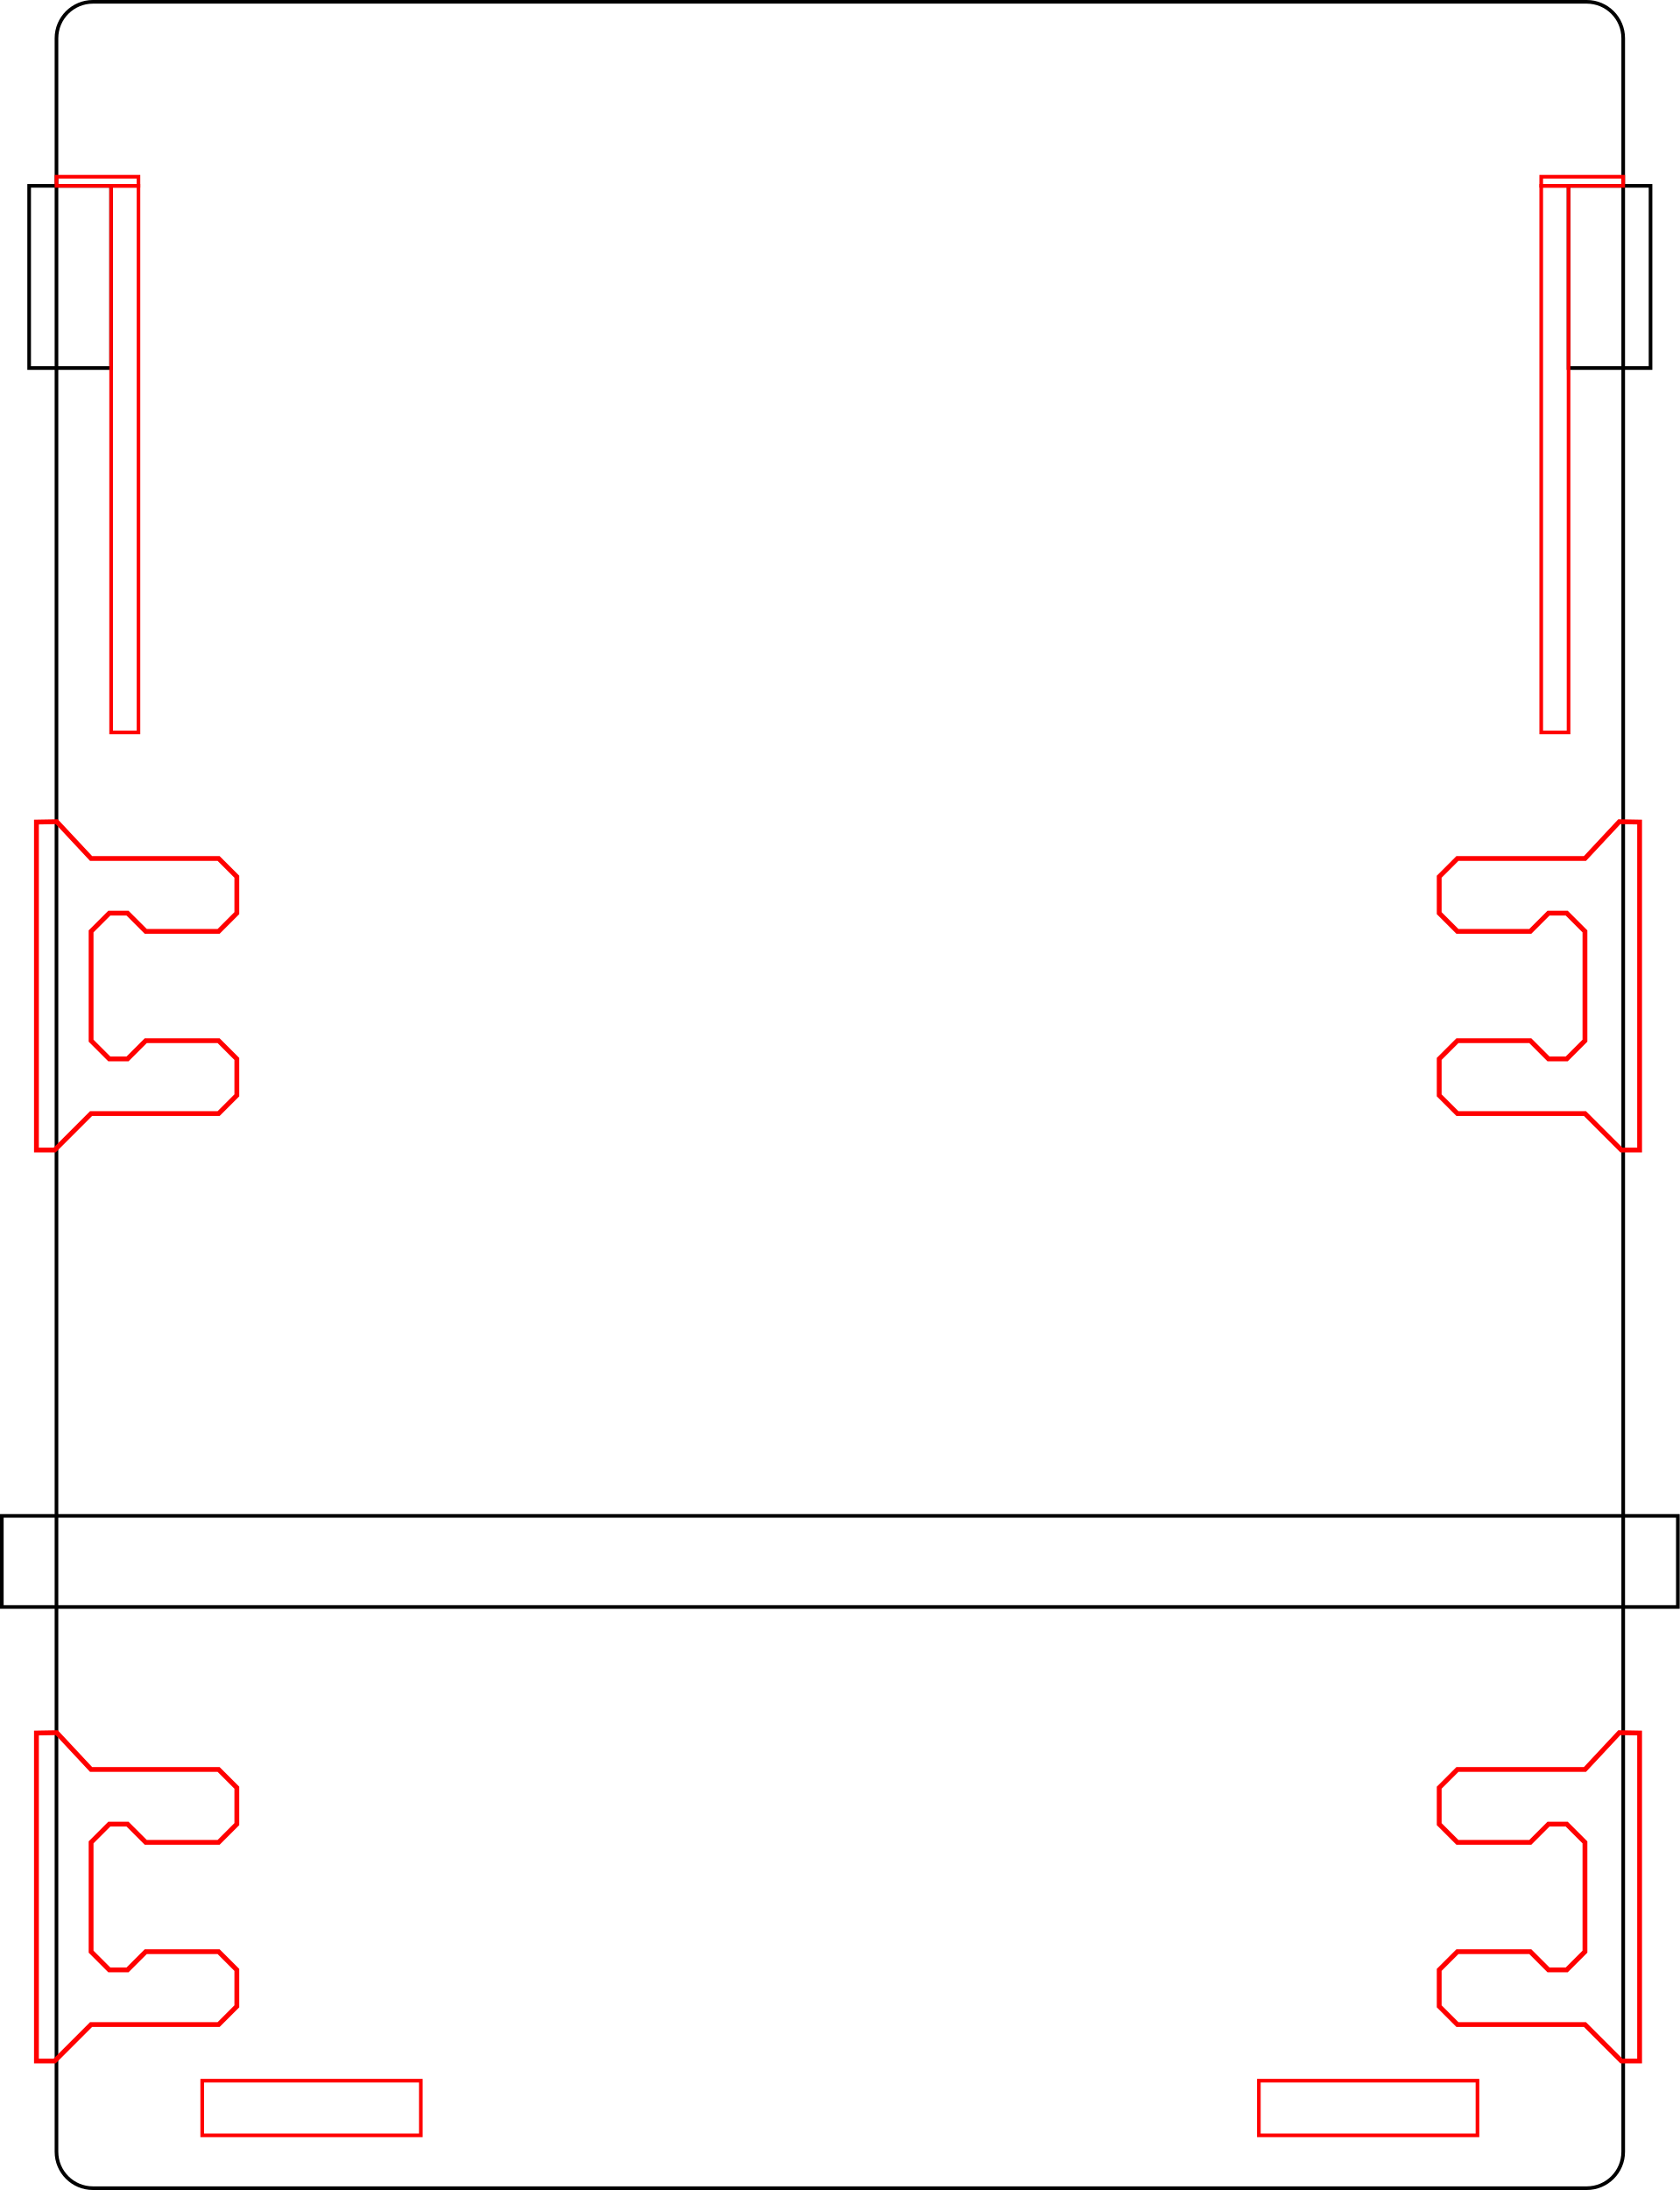
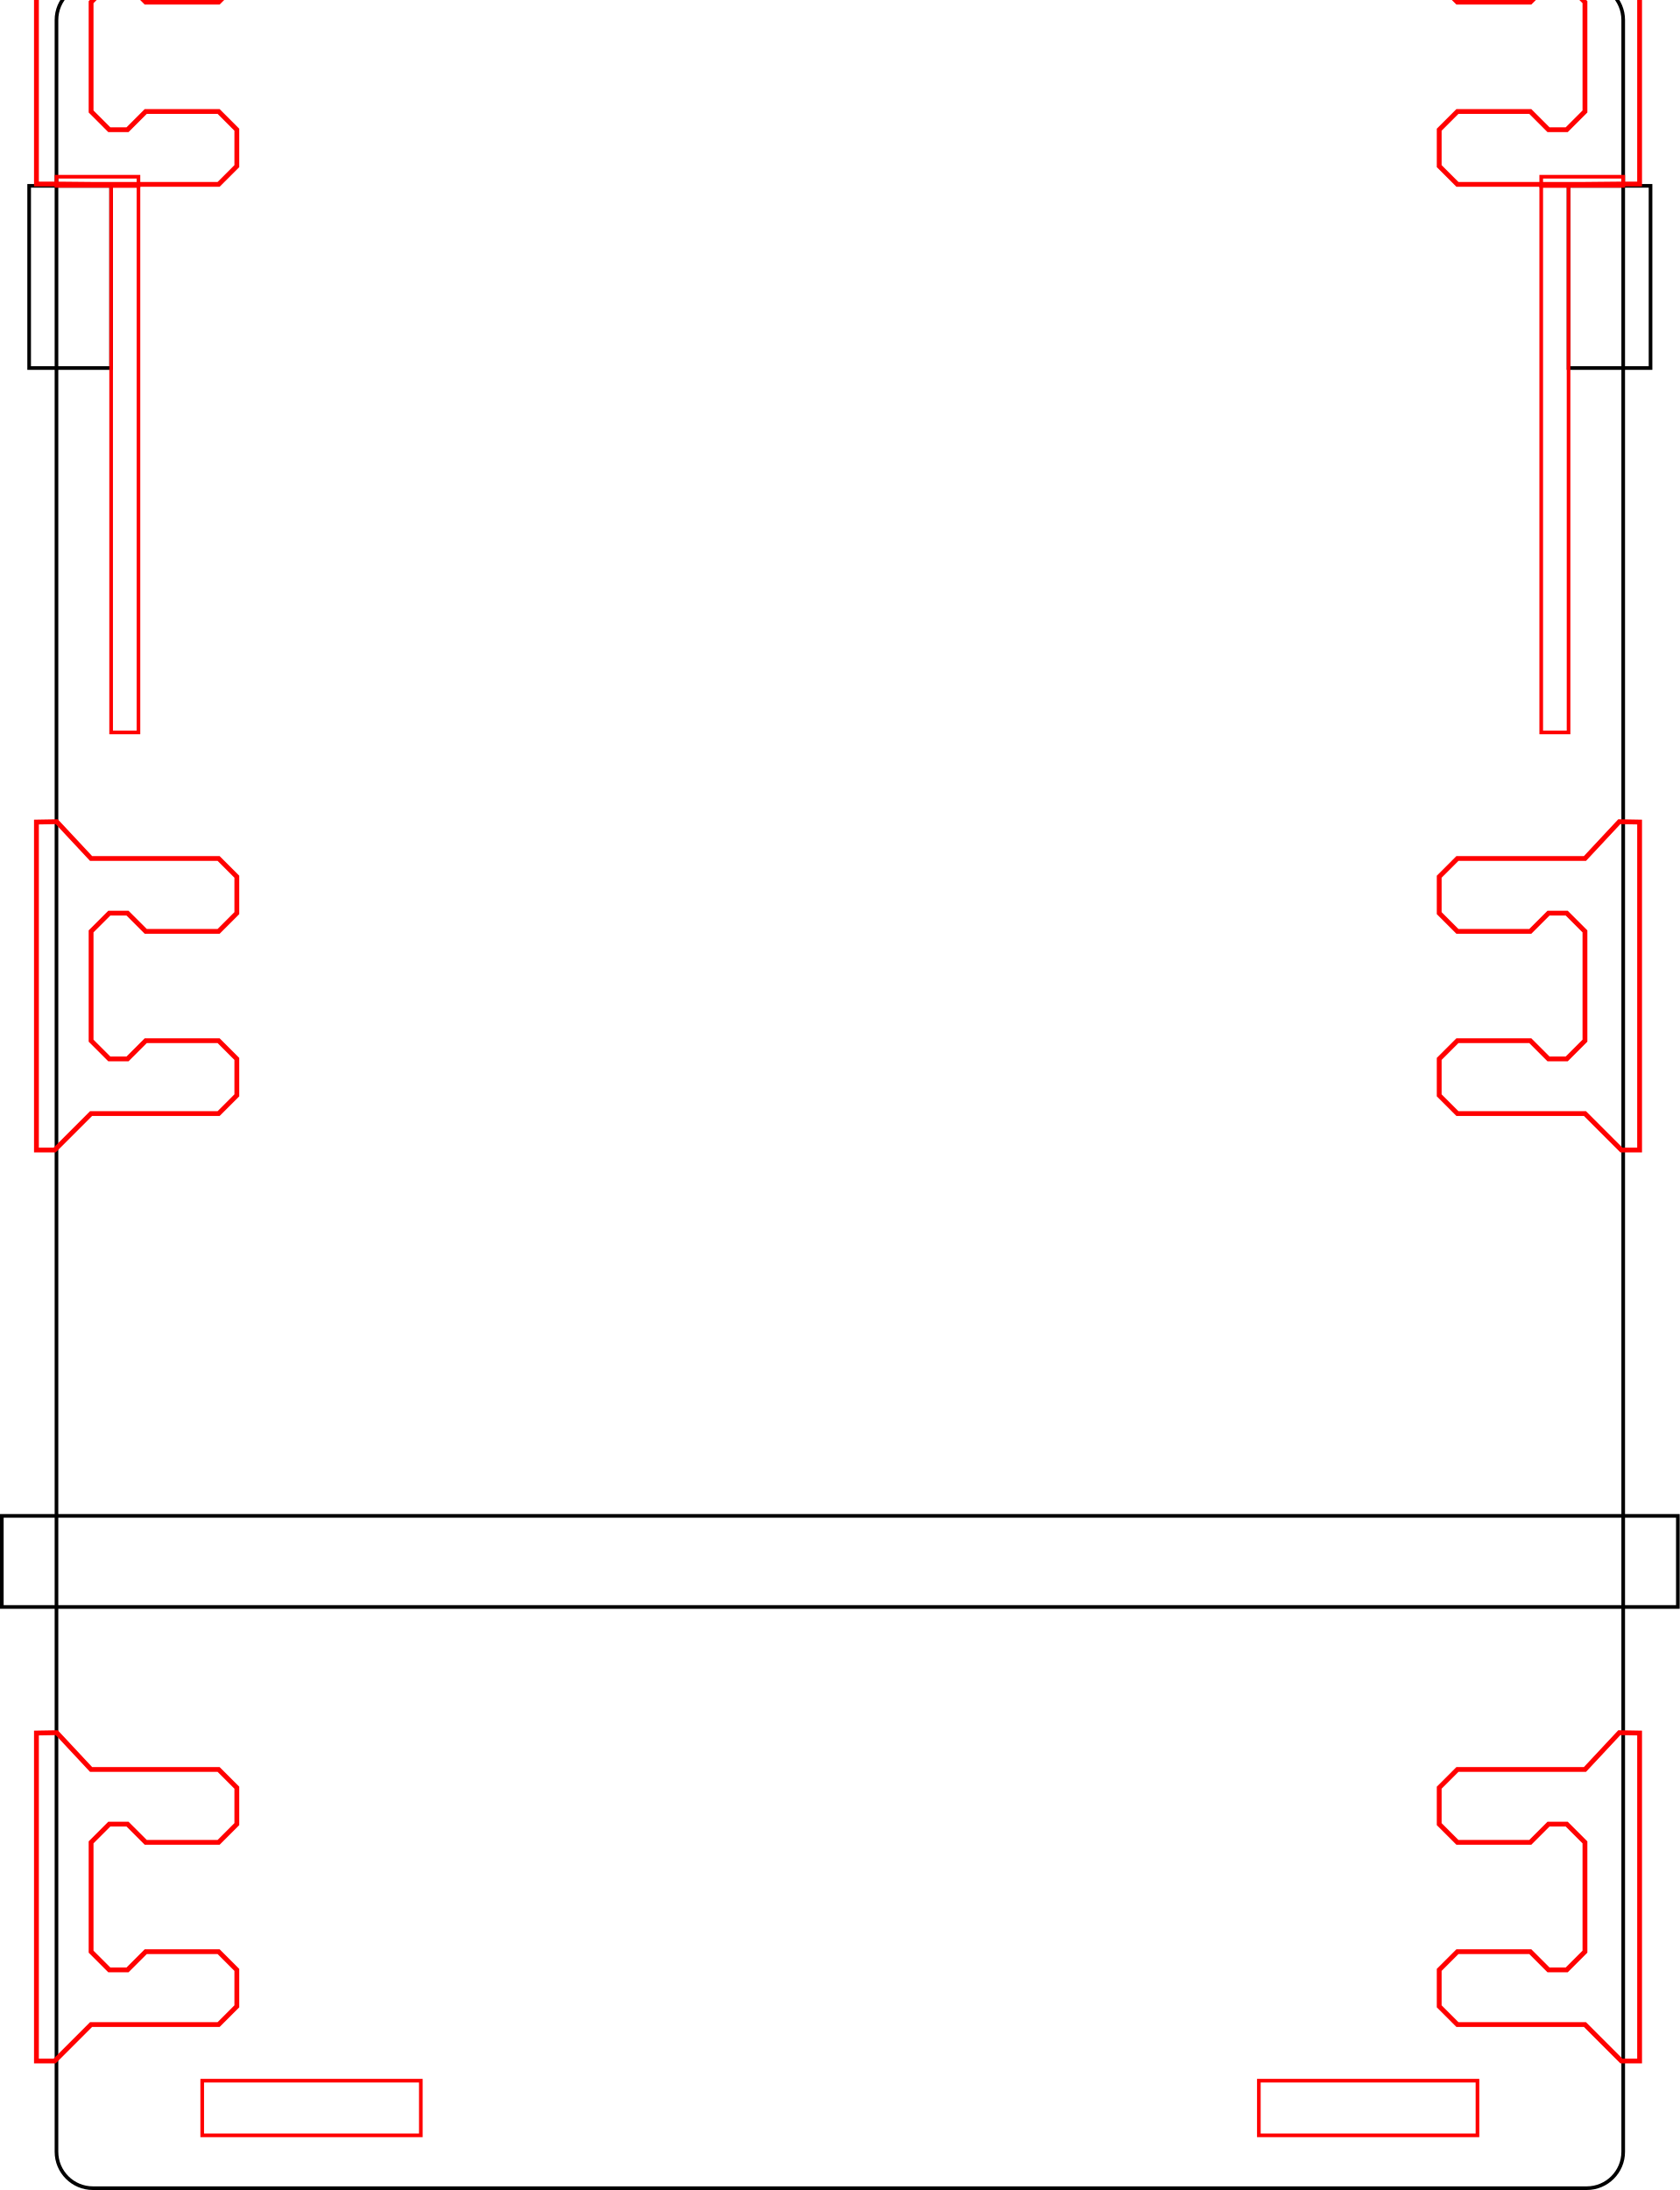
<svg xmlns="http://www.w3.org/2000/svg" width="92.2mm" height="120.2mm" viewBox="0 0 92.2 120.2" version="1.1" id="svg5">
  <defs id="defs2" />
  <g id="layer1" transform="translate(3.1,20.2)">
-     <rect style="fill:none;stroke:#000000;stroke-width:0.2" id="rect846" width="86" height="120" x="0" y="-20.1" rx="2" ry="2" />
+     <rect style="fill:none;stroke:#000000;stroke-width:0.2" id="rect846" width="86" height="121" x="0" y="-21.1" rx="2" ry="2" />
    <rect style="fill:none;stroke:#000000;stroke-width:0.2" id="rect1143" width="92" height="5" x="-3" y="63" />
    <rect style="fill:none;stroke:#000000;stroke-width:0.2" id="rect1305" width="4.5" height="10" x="-1.5" y="-10" />
    <rect style="fill:none;stroke:#ff0000;stroke-width:0.2" id="rect1489" width="1.5" height="30" x="3" y="-10" />
    <rect style="fill:none;stroke:#ff0000;stroke-width:0.2" id="rect1591" width="4.5" height="0.5" x="0" y="-10.5" />
    <rect style="fill:none;stroke:#ff0000;stroke-width:0.2" id="rect849" width="12" height="3" x="8" y="94" />
    <rect style="fill:none;stroke:#ff0000;stroke-width:0.2" id="rect953" width="12" height="3" x="66" y="94" />
    <rect style="fill:none;stroke:#000000;stroke-width:0.2" id="rect955" width="4.5" height="10" x="-87.5" y="-10" transform="scale(-1,1)" />
    <rect style="fill:none;stroke:#ff0000;stroke-width:0.2" id="rect957" width="1.5" height="30" x="-83" y="-10" transform="scale(-1,1)" />
    <rect style="fill:none;stroke:#ff0000;stroke-width:0.2" id="rect959" width="4.5" height="0.5" x="-86" y="-10.5" transform="scale(-1,1)" />
    <path style="fill:none;stroke:#ff0000;stroke-width:0.265px;stroke-linecap:butt;stroke-linejoin:miter;stroke-opacity:1" d="M 0.015,74.9 1.9,76.919 h 5 2 l 1,1 v 2 L 8.9,80.919 H 4.9 L 3.9,79.919 H 2.9 L 1.9,80.919 v 6 l 1,1 h 1 l 1,-1 h 4 l 1,1 v 2 L 8.9,90.919 H 1.9 l -2,2 H -1.1 V 74.919 Z" id="path884" />
    <path style="fill:none;stroke:#ff0000;stroke-width:0.265px;stroke-linecap:butt;stroke-linejoin:miter;stroke-opacity:1" d="M 85.785,74.9 83.9,76.919 h -5 -2 l -1,1 v 2 l 1,1 h 4 l 1,-1 h 1 l 1,1 v 6 l -1,1 h -1 l -1,-1 h -4 l -1,1 v 2 l 1,1 h 7 l 2,2 h 1 V 74.919 Z" id="path984" />
    <path style="fill:none;stroke:#ff0000;stroke-width:0.265px;stroke-linecap:butt;stroke-linejoin:miter;stroke-opacity:1" d="M 0.015,24.9 1.9,26.919 h 5 2 l 1,1 v 2 L 8.9,30.919 H 4.9 L 3.9,29.919 H 2.9 L 1.9,30.919 v 6 l 1,1 h 1 l 1,-1 h 4 l 1,1 v 2 L 8.9,40.919 H 1.9 l -2,2 H -1.1 V 24.919 Z" id="path1007" />
    <path style="fill:none;stroke:#ff0000;stroke-width:0.265px;stroke-linecap:butt;stroke-linejoin:miter;stroke-opacity:1" d="M 85.785,24.9 83.9,26.919 h -5 -2 l -1,1 v 2 l 1,1 h 4 l 1,-1 h 1 l 1,1 v 6 l -1,1 h -1 l -1,-1 h -4 l -1,1 v 2 l 1,1 h 7 l 2,2 h 1 V 24.919 Z" id="path1009" />
+     <path style="fill:none;stroke:#ff0000;stroke-width:0.265px;stroke-linecap:butt;stroke-linejoin:miter;stroke-opacity:1" d="M 0.015,-26.1 1.9,-24.081 h 5 2 l 1,1 v 2 l -1,1 H 4.9 L 3.9,-21.081 H 2.9 L 1.9,-20.081 v 6 l 1,1 h 1 l 1,-1 h 4 l 1,1 v 2 l -1,1 H 1.9 l -2,-0.019 H -1.1 l 0,-15.981 z" id="path836" />
+     <path style="fill:none;stroke:#ff0000;stroke-width:0.265px;stroke-linecap:butt;stroke-linejoin:miter;stroke-opacity:1" d="M 85.785,-26.1 83.9,-24.081 h -5 -2 l -1,1 v 2 l 1,1 h 4 l 1,-1 h 1 l 1,1 v 6 l -1,1 h -1 l -1,-1 h -4 l -1,1 v 2 l 1,1 h 7 l 2,-0.019 h 1 l 0,-15.981 z" id="path838" />
  </g>
</svg>
